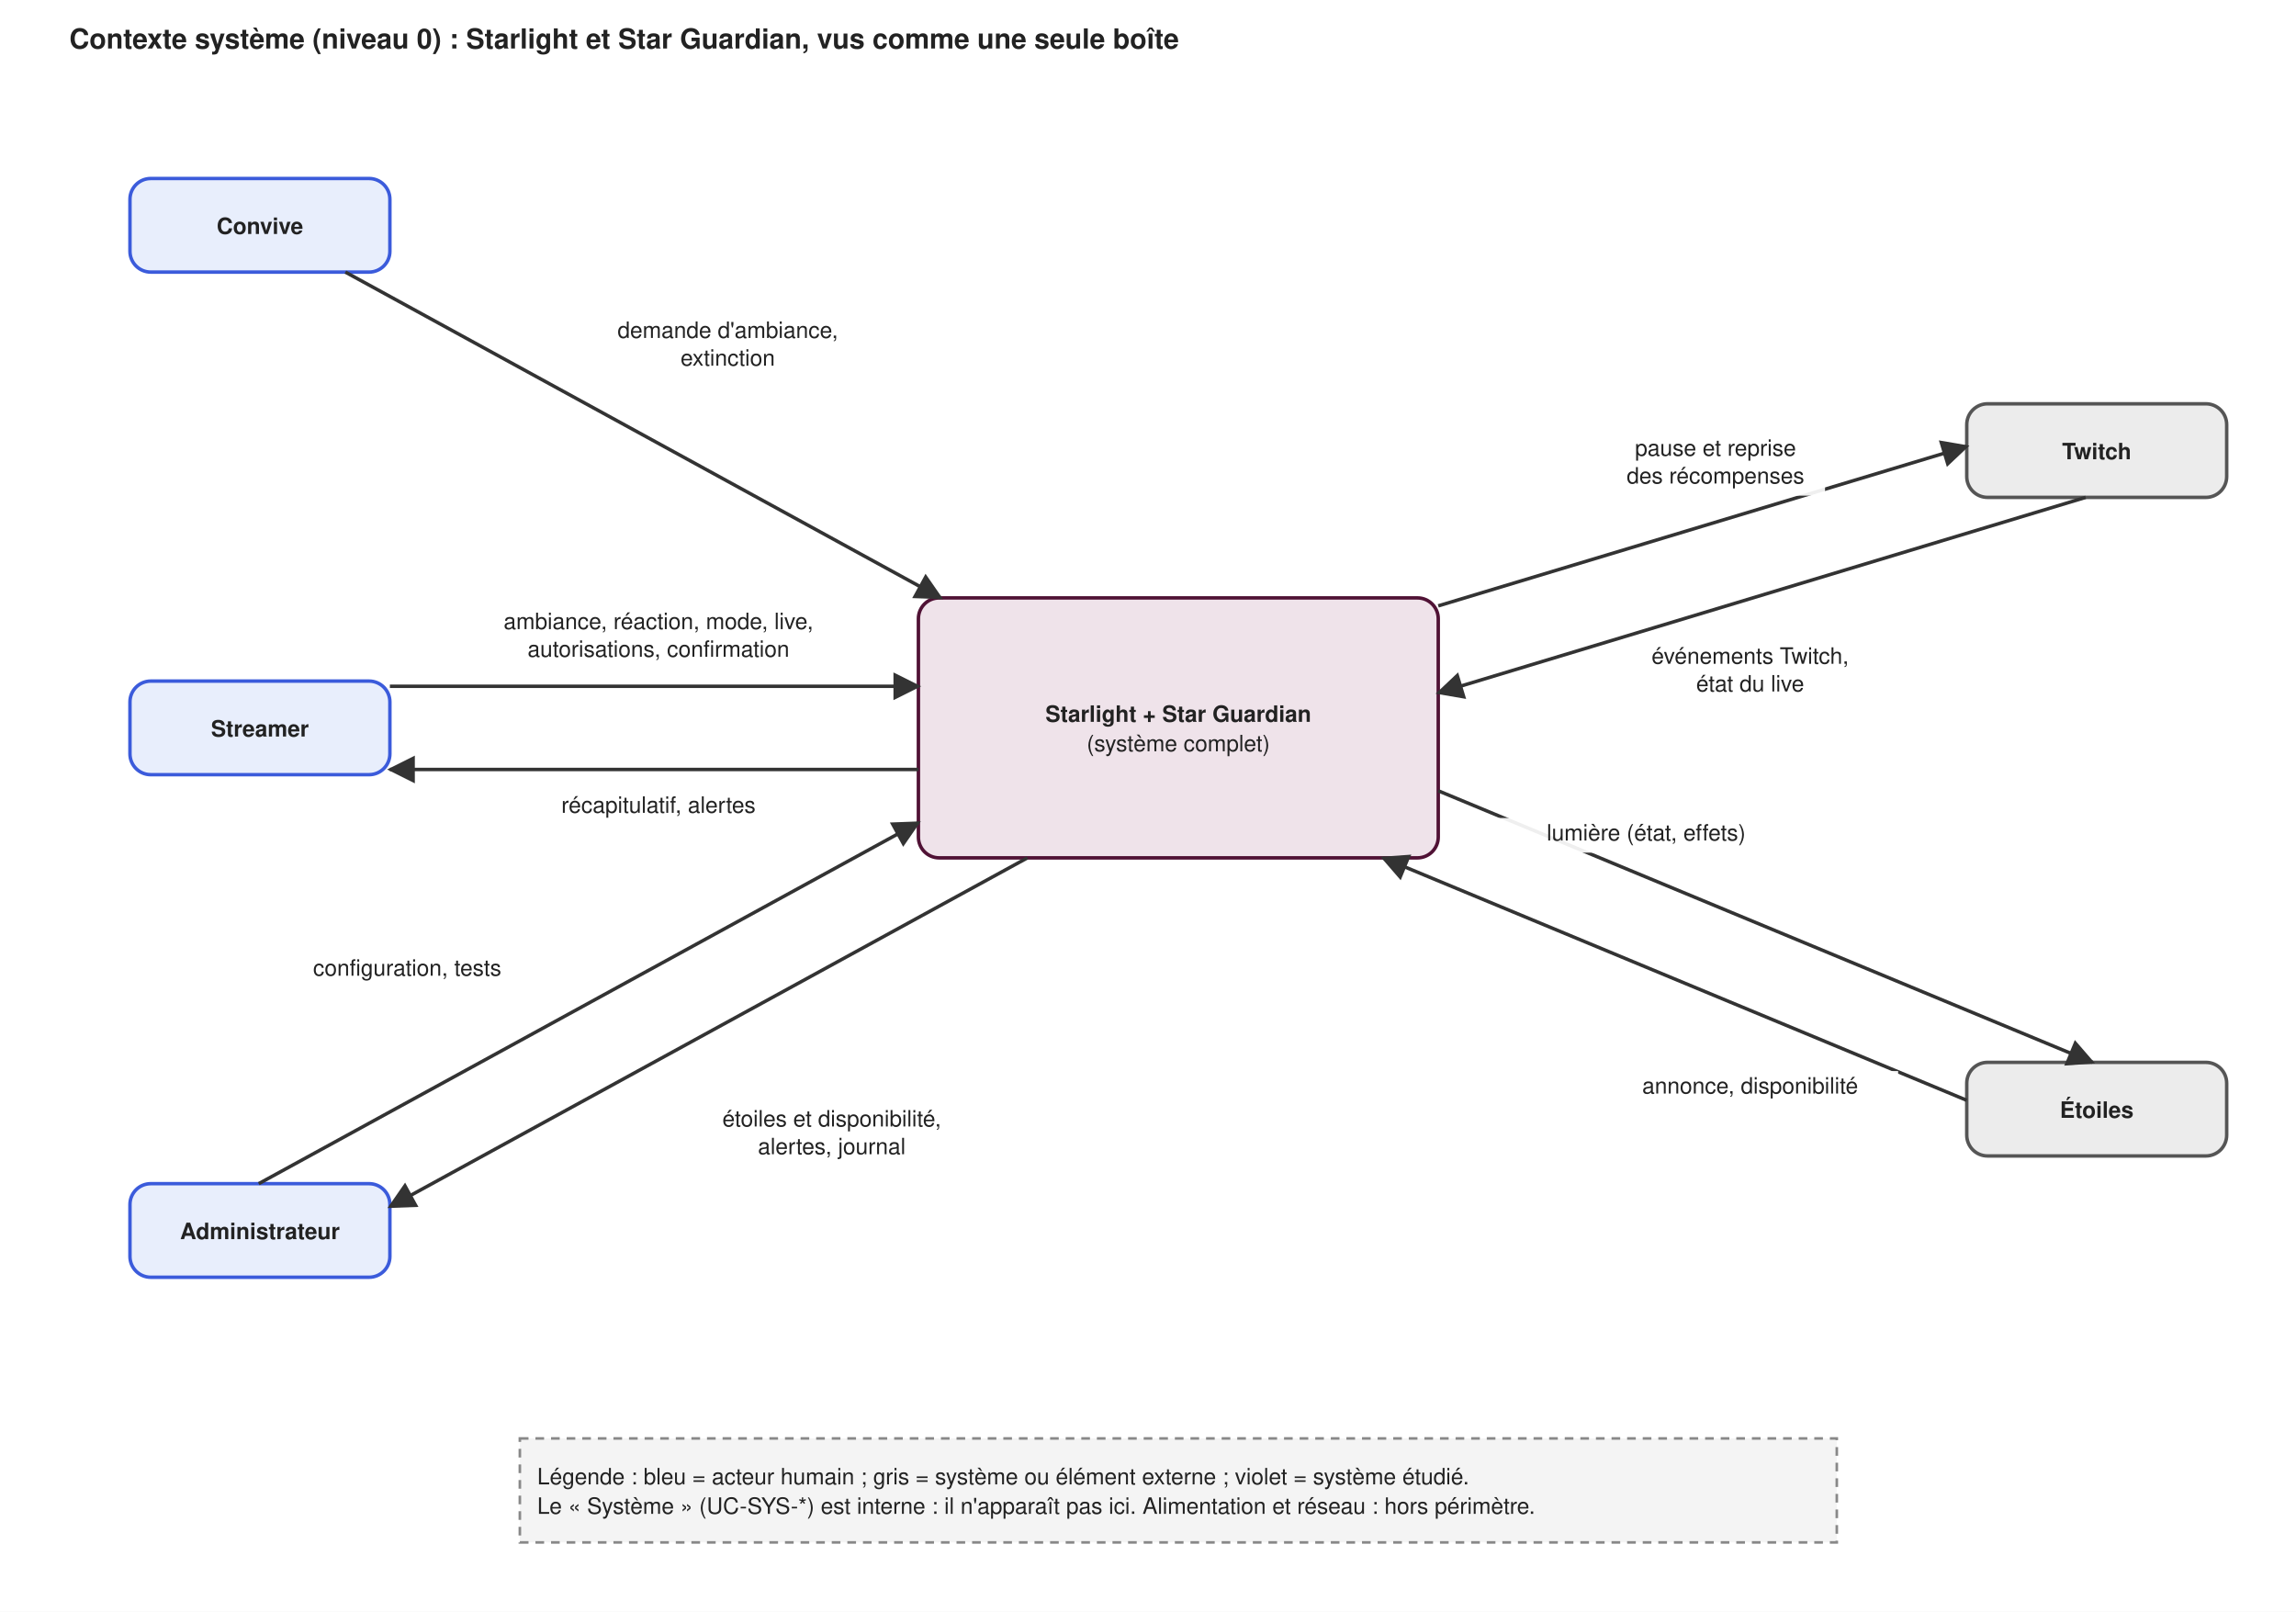
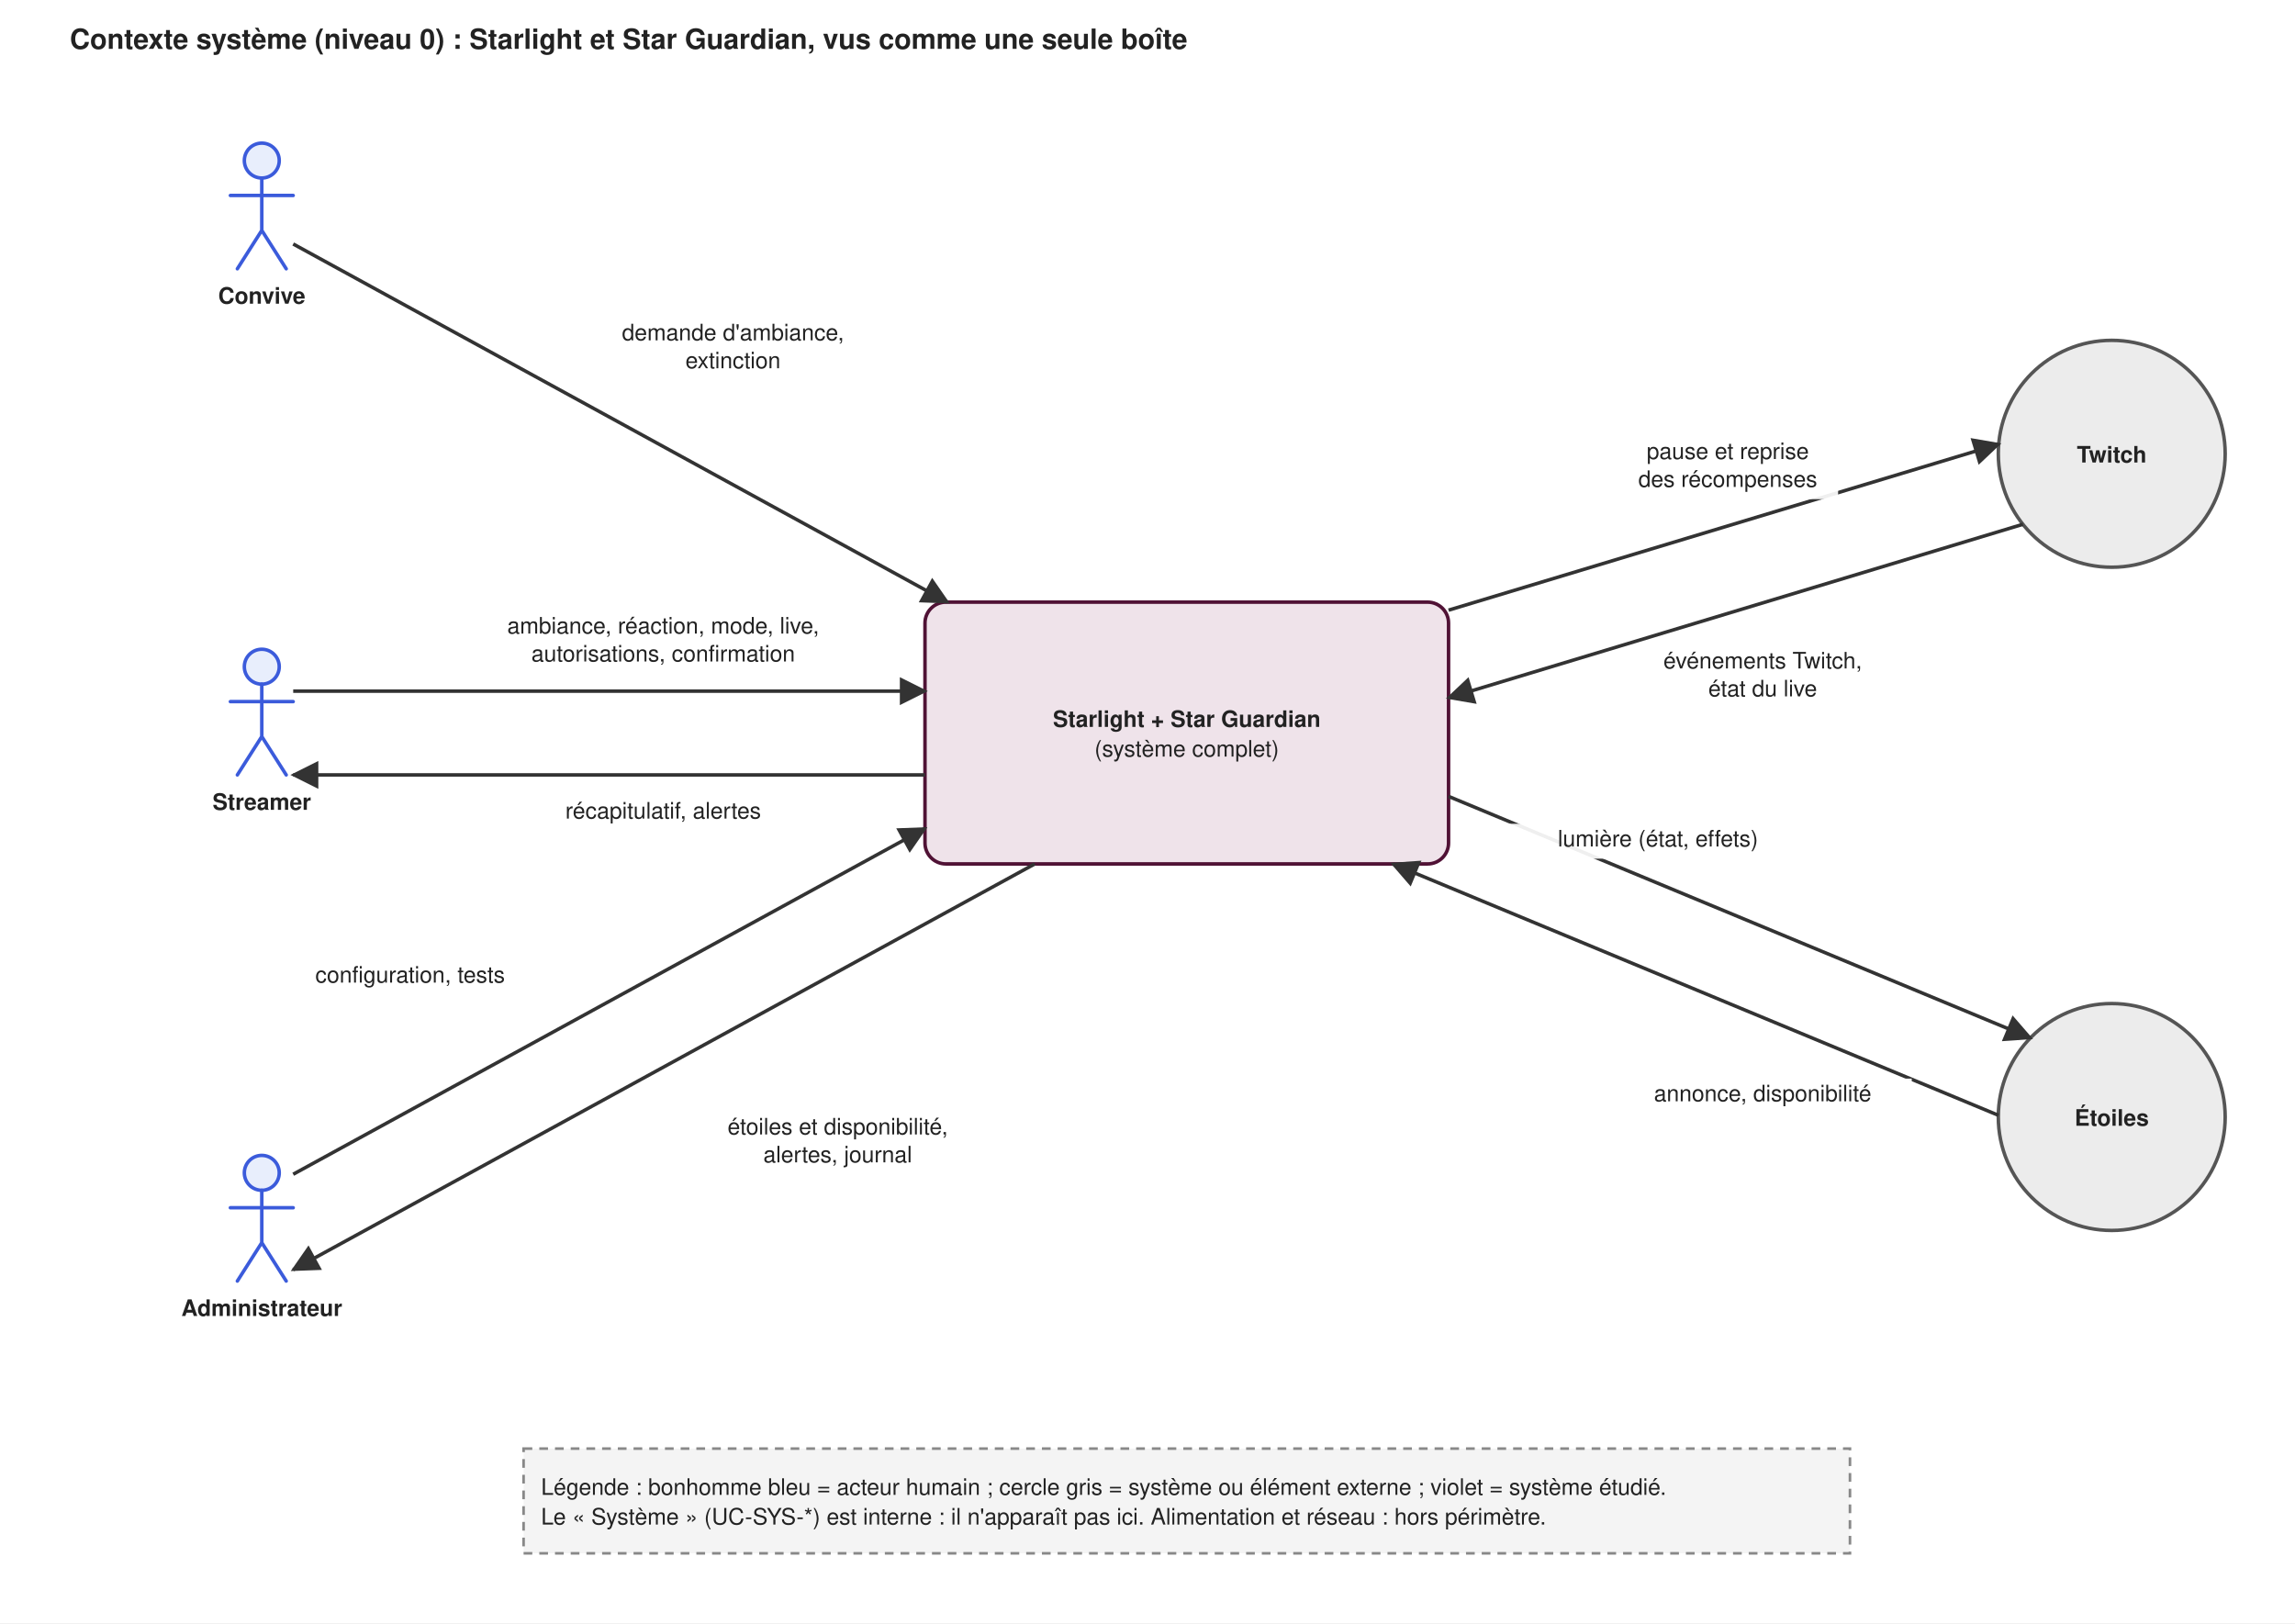
- <svg xmlns="http://www.w3.org/2000/svg" version="1.1" width="1325" height="930" viewBox="0 0 1325 930" content="&lt;mxfile host=&quot;app.diagrams.net&quot;&gt;&lt;diagram name=&quot;Contexte système (niveau 0)&quot; id=&quot;d1&quot;&gt;&lt;mxGraphModel dx=&quot;1325&quot; dy=&quot;930&quot; grid=&quot;1&quot; gridSize=&quot;10&quot; guides=&quot;1&quot; tooltips=&quot;1&quot; connect=&quot;1&quot; arrows=&quot;1&quot; fold=&quot;1&quot; page=&quot;1&quot; pageScale=&quot;1&quot; pageWidth=&quot;1325&quot; pageHeight=&quot;930&quot;&gt;&lt;root&gt;&lt;mxCell id=&quot;0&quot;/&gt;&lt;mxCell id=&quot;1&quot; parent=&quot;0&quot;/&gt;&lt;mxCell id=&quot;n2&quot; value=&quot;Convive&quot; style=&quot;rounded=1;whiteSpace=wrap;html=1;fillColor=#e8eefc;strokeColor=#3b5bdb;strokeWidth=2;fontSize=13;&quot; vertex=&quot;1&quot; parent=&quot;1&quot;&gt;&lt;mxGeometry x=&quot;75.0&quot; y=&quot;103.0&quot; width=&quot;150&quot; height=&quot;54&quot; as=&quot;geometry&quot;/&gt;&lt;/mxCell&gt;&lt;mxCell id=&quot;n3&quot; value=&quot;Streamer&quot; style=&quot;rounded=1;whiteSpace=wrap;html=1;fillColor=#e8eefc;strokeColor=#3b5bdb;strokeWidth=2;fontSize=13;&quot; vertex=&quot;1&quot; parent=&quot;1&quot;&gt;&lt;mxGeometry x=&quot;75.0&quot; y=&quot;393.0&quot; width=&quot;150&quot; height=&quot;54&quot; as=&quot;geometry&quot;/&gt;&lt;/mxCell&gt;&lt;mxCell id=&quot;n4&quot; value=&quot;Administrateur&quot; style=&quot;rounded=1;whiteSpace=wrap;html=1;fillColor=#e8eefc;strokeColor=#3b5bdb;strokeWidth=2;fontSize=13;&quot; vertex=&quot;1&quot; parent=&quot;1&quot;&gt;&lt;mxGeometry x=&quot;75.0&quot; y=&quot;683.0&quot; width=&quot;150&quot; height=&quot;54&quot; as=&quot;geometry&quot;/&gt;&lt;/mxCell&gt;&lt;mxCell id=&quot;n5&quot; value=&quot;Twitch&quot; style=&quot;rounded=1;whiteSpace=wrap;html=1;fillColor=#ececec;strokeColor=#555555;strokeWidth=2;fontSize=13;&quot; vertex=&quot;1&quot; parent=&quot;1&quot;&gt;&lt;mxGeometry x=&quot;1135.0&quot; y=&quot;233.0&quot; width=&quot;150&quot; height=&quot;54&quot; as=&quot;geometry&quot;/&gt;&lt;/mxCell&gt;&lt;mxCell id=&quot;n6&quot; value=&quot;Étoiles&quot; style=&quot;rounded=1;whiteSpace=wrap;html=1;fillColor=#ececec;strokeColor=#555555;strokeWidth=2;fontSize=13;&quot; vertex=&quot;1&quot; parent=&quot;1&quot;&gt;&lt;mxGeometry x=&quot;1135.0&quot; y=&quot;613.0&quot; width=&quot;150&quot; height=&quot;54&quot; as=&quot;geometry&quot;/&gt;&lt;/mxCell&gt;&lt;mxCell id=&quot;n7&quot; value=&quot;Starlight + Star Guardian&amp;lt;br&amp;gt;(système complet)&quot; style=&quot;rounded=1;whiteSpace=wrap;html=1;fillColor=#efe3ea;strokeColor=#501235;strokeWidth=2;fontSize=13;&quot; vertex=&quot;1&quot; parent=&quot;1&quot;&gt;&lt;mxGeometry x=&quot;530.0&quot; y=&quot;345.0&quot; width=&quot;300&quot; height=&quot;150&quot; as=&quot;geometry&quot;/&gt;&lt;/mxCell&gt;&lt;mxCell id=&quot;n8&quot; value=&quot;Légende : bleu = acteur humain ; gris = système ou élément externe ; violet = système étudié.&amp;lt;br&amp;gt;Le « Système » (UC-SYS-*) est interne : il n'apparaît pas ici. Alimentation et réseau : hors périmètre.&quot; style=&quot;rounded=0;dashed=1;align=left;spacingLeft=8;whiteSpace=wrap;html=1;fillColor=#f4f4f4;strokeColor=#888888;strokeWidth=2;fontSize=13;&quot; vertex=&quot;1&quot; parent=&quot;1&quot;&gt;&lt;mxGeometry x=&quot;300.0&quot; y=&quot;830.0&quot; width=&quot;760&quot; height=&quot;60&quot; as=&quot;geometry&quot;/&gt;&lt;/mxCell&gt;&lt;mxCell id=&quot;e9&quot; value=&quot;demande d'ambiance,&amp;lt;br&amp;gt;extinction&quot; style=&quot;edgeStyle=none;html=1;endArrow=block;strokeWidth=2;fontSize=13;labelBackgroundColor=#ffffff;&quot; edge=&quot;1&quot; parent=&quot;1&quot; source=&quot;n2&quot; target=&quot;n7&quot;&gt;&lt;mxGeometry relative=&quot;1&quot; as=&quot;geometry&quot;&gt;&lt;/mxGeometry&gt;&lt;/mxCell&gt;&lt;mxCell id=&quot;e10&quot; value=&quot;ambiance, réaction, mode, live,&amp;lt;br&amp;gt;autorisations, confirmation&quot; style=&quot;edgeStyle=none;html=1;endArrow=block;strokeWidth=2;fontSize=13;labelBackgroundColor=#ffffff;&quot; edge=&quot;1&quot; parent=&quot;1&quot; source=&quot;n3&quot; target=&quot;n7&quot;&gt;&lt;mxGeometry relative=&quot;1&quot; as=&quot;geometry&quot;&gt;&lt;Array as=&quot;points&quot;&gt;&lt;mxPoint x=&quot;150.0&quot; y=&quot;396.0&quot;/&gt;&lt;mxPoint x=&quot;680.0&quot; y=&quot;396.0&quot;/&gt;&lt;/Array&gt;&lt;/mxGeometry&gt;&lt;/mxCell&gt;&lt;mxCell id=&quot;e11&quot; value=&quot;récapitulatif, alertes&quot; style=&quot;edgeStyle=none;html=1;endArrow=block;strokeWidth=2;fontSize=13;labelBackgroundColor=#ffffff;&quot; edge=&quot;1&quot; parent=&quot;1&quot; source=&quot;n7&quot; target=&quot;n3&quot;&gt;&lt;mxGeometry relative=&quot;1&quot; as=&quot;geometry&quot;&gt;&lt;Array as=&quot;points&quot;&gt;&lt;mxPoint x=&quot;680.0&quot; y=&quot;444.0&quot;/&gt;&lt;mxPoint x=&quot;150.0&quot; y=&quot;444.0&quot;/&gt;&lt;/Array&gt;&lt;/mxGeometry&gt;&lt;/mxCell&gt;&lt;mxCell id=&quot;e12&quot; value=&quot;configuration, tests&quot; style=&quot;edgeStyle=none;html=1;endArrow=block;strokeWidth=2;fontSize=13;labelBackgroundColor=#ffffff;&quot; edge=&quot;1&quot; parent=&quot;1&quot; source=&quot;n4&quot; target=&quot;n7&quot;&gt;&lt;mxGeometry relative=&quot;1&quot; as=&quot;geometry&quot;&gt;&lt;Array as=&quot;points&quot;&gt;&lt;mxPoint x=&quot;138.5&quot; y=&quot;688.9&quot;/&gt;&lt;mxPoint x=&quot;668.5&quot; y=&quot;398.9&quot;/&gt;&lt;/Array&gt;&lt;/mxGeometry&gt;&lt;/mxCell&gt;&lt;mxCell id=&quot;e13&quot; value=&quot;étoiles et disponibilité,&amp;lt;br&amp;gt;alertes, journal&quot; style=&quot;edgeStyle=none;html=1;endArrow=block;strokeWidth=2;fontSize=13;labelBackgroundColor=#ffffff;&quot; edge=&quot;1&quot; parent=&quot;1&quot; source=&quot;n7&quot; target=&quot;n4&quot;&gt;&lt;mxGeometry relative=&quot;1&quot; as=&quot;geometry&quot;&gt;&lt;Array as=&quot;points&quot;&gt;&lt;mxPoint x=&quot;691.5&quot; y=&quot;441.1&quot;/&gt;&lt;mxPoint x=&quot;161.5&quot; y=&quot;731.1&quot;/&gt;&lt;/Array&gt;&lt;/mxGeometry&gt;&lt;/mxCell&gt;&lt;mxCell id=&quot;e14&quot; value=&quot;événements Twitch,&amp;lt;br&amp;gt;état du live&quot; style=&quot;edgeStyle=none;html=1;endArrow=block;strokeWidth=2;fontSize=13;labelBackgroundColor=#ffffff;&quot; edge=&quot;1&quot; parent=&quot;1&quot; source=&quot;n5&quot; target=&quot;n7&quot;&gt;&lt;mxGeometry relative=&quot;1&quot; as=&quot;geometry&quot;&gt;&lt;Array as=&quot;points&quot;&gt;&lt;mxPoint x=&quot;1216.9&quot; y=&quot;283.0&quot;/&gt;&lt;mxPoint x=&quot;686.9&quot; y=&quot;443.0&quot;/&gt;&lt;/Array&gt;&lt;/mxGeometry&gt;&lt;/mxCell&gt;&lt;mxCell id=&quot;e15&quot; value=&quot;pause et reprise&amp;lt;br&amp;gt;des récompenses&quot; style=&quot;edgeStyle=none;html=1;endArrow=block;strokeWidth=2;fontSize=13;labelBackgroundColor=#ffffff;&quot; edge=&quot;1&quot; parent=&quot;1&quot; source=&quot;n7&quot; target=&quot;n5&quot;&gt;&lt;mxGeometry relative=&quot;1&quot; as=&quot;geometry&quot;&gt;&lt;Array as=&quot;points&quot;&gt;&lt;mxPoint x=&quot;673.1&quot; y=&quot;397.0&quot;/&gt;&lt;mxPoint x=&quot;1203.1&quot; y=&quot;237.0&quot;/&gt;&lt;/Array&gt;&lt;/mxGeometry&gt;&lt;/mxCell&gt;&lt;mxCell id=&quot;e16&quot; value=&quot;lumière (état, effets)&quot; style=&quot;edgeStyle=none;html=1;endArrow=block;strokeWidth=2;fontSize=13;labelBackgroundColor=#ffffff;&quot; edge=&quot;1&quot; parent=&quot;1&quot; source=&quot;n7&quot; target=&quot;n6&quot;&gt;&lt;mxGeometry relative=&quot;1&quot; as=&quot;geometry&quot;&gt;&lt;Array as=&quot;points&quot;&gt;&lt;mxPoint x=&quot;689.2&quot; y=&quot;397.8&quot;/&gt;&lt;mxPoint x=&quot;1219.2&quot; y=&quot;617.8&quot;/&gt;&lt;/Array&gt;&lt;/mxGeometry&gt;&lt;/mxCell&gt;&lt;mxCell id=&quot;e17&quot; value=&quot;annonce, disponibilité&quot; style=&quot;edgeStyle=none;html=1;endArrow=block;strokeWidth=2;fontSize=13;labelBackgroundColor=#ffffff;&quot; edge=&quot;1&quot; parent=&quot;1&quot; source=&quot;n6&quot; target=&quot;n7&quot;&gt;&lt;mxGeometry relative=&quot;1&quot; as=&quot;geometry&quot;&gt;&lt;Array as=&quot;points&quot;&gt;&lt;mxPoint x=&quot;1200.8&quot; y=&quot;662.2&quot;/&gt;&lt;mxPoint x=&quot;670.8&quot; y=&quot;442.2&quot;/&gt;&lt;/Array&gt;&lt;/mxGeometry&gt;&lt;/mxCell&gt;&lt;/root&gt;&lt;/mxGraphModel&gt;&lt;/diagram&gt;&lt;/mxfile&gt;">
-   <rect width="1325" height="930" fill="#ffffff" />
+ <svg xmlns="http://www.w3.org/2000/svg" version="1.1" width="1315" height="930" viewBox="0 0 1315 930" content="&lt;mxfile host=&quot;app.diagrams.net&quot;&gt;&lt;diagram name=&quot;Contexte système (niveau 0)&quot; id=&quot;d1&quot;&gt;&lt;mxGraphModel dx=&quot;1315&quot; dy=&quot;930&quot; grid=&quot;1&quot; gridSize=&quot;10&quot; guides=&quot;1&quot; tooltips=&quot;1&quot; connect=&quot;1&quot; arrows=&quot;1&quot; fold=&quot;1&quot; page=&quot;1&quot; pageScale=&quot;1&quot; pageWidth=&quot;1315&quot; pageHeight=&quot;930&quot;&gt;&lt;root&gt;&lt;mxCell id=&quot;0&quot;/&gt;&lt;mxCell id=&quot;1&quot; parent=&quot;0&quot;/&gt;&lt;mxCell id=&quot;n2&quot; value=&quot;Convive&quot; style=&quot;shape=umlActor;verticalLabelPosition=bottom;verticalAlign=top;html=1;outlineConnect=0;fillColor=#e8eefc;strokeColor=#3b5bdb;strokeWidth=2;fontSize=13;fontStyle=1;&quot; vertex=&quot;1&quot; parent=&quot;1&quot;&gt;&lt;mxGeometry x=&quot;132&quot; y=&quot;82&quot; width=&quot;36&quot; height=&quot;72&quot; as=&quot;geometry&quot;/&gt;&lt;/mxCell&gt;&lt;mxCell id=&quot;n3&quot; value=&quot;Streamer&quot; style=&quot;shape=umlActor;verticalLabelPosition=bottom;verticalAlign=top;html=1;outlineConnect=0;fillColor=#e8eefc;strokeColor=#3b5bdb;strokeWidth=2;fontSize=13;fontStyle=1;&quot; vertex=&quot;1&quot; parent=&quot;1&quot;&gt;&lt;mxGeometry x=&quot;132&quot; y=&quot;372&quot; width=&quot;36&quot; height=&quot;72&quot; as=&quot;geometry&quot;/&gt;&lt;/mxCell&gt;&lt;mxCell id=&quot;n4&quot; value=&quot;Administrateur&quot; style=&quot;shape=umlActor;verticalLabelPosition=bottom;verticalAlign=top;html=1;outlineConnect=0;fillColor=#e8eefc;strokeColor=#3b5bdb;strokeWidth=2;fontSize=13;fontStyle=1;&quot; vertex=&quot;1&quot; parent=&quot;1&quot;&gt;&lt;mxGeometry x=&quot;132&quot; y=&quot;662&quot; width=&quot;36&quot; height=&quot;72&quot; as=&quot;geometry&quot;/&gt;&lt;/mxCell&gt;&lt;mxCell id=&quot;n5&quot; value=&quot;Twitch&quot; style=&quot;ellipse;whiteSpace=wrap;html=1;fillColor=#ececec;strokeColor=#555555;strokeWidth=2;fontSize=13;fontStyle=1;&quot; vertex=&quot;1&quot; parent=&quot;1&quot;&gt;&lt;mxGeometry x=&quot;1145.0&quot; y=&quot;195.0&quot; width=&quot;130&quot; height=&quot;130&quot; as=&quot;geometry&quot;/&gt;&lt;/mxCell&gt;&lt;mxCell id=&quot;n6&quot; value=&quot;Étoiles&quot; style=&quot;ellipse;whiteSpace=wrap;html=1;fillColor=#ececec;strokeColor=#555555;strokeWidth=2;fontSize=13;fontStyle=1;&quot; vertex=&quot;1&quot; parent=&quot;1&quot;&gt;&lt;mxGeometry x=&quot;1145.0&quot; y=&quot;575.0&quot; width=&quot;130&quot; height=&quot;130&quot; as=&quot;geometry&quot;/&gt;&lt;/mxCell&gt;&lt;mxCell id=&quot;n7&quot; value=&quot;Starlight + Star Guardian&amp;lt;br&amp;gt;(système complet)&quot; style=&quot;rounded=1;whiteSpace=wrap;html=1;fillColor=#efe3ea;strokeColor=#501235;strokeWidth=2;fontSize=13;&quot; vertex=&quot;1&quot; parent=&quot;1&quot;&gt;&lt;mxGeometry x=&quot;530.0&quot; y=&quot;345.0&quot; width=&quot;300&quot; height=&quot;150&quot; as=&quot;geometry&quot;/&gt;&lt;/mxCell&gt;&lt;mxCell id=&quot;n8&quot; value=&quot;Légende : bonhomme bleu = acteur humain ; cercle gris = système ou élément externe ; violet = système étudié.&amp;lt;br&amp;gt;Le « Système » (UC-SYS-*) est interne : il n'apparaît pas ici. Alimentation et réseau : hors périmètre.&quot; style=&quot;rounded=0;dashed=1;align=left;spacingLeft=8;whiteSpace=wrap;html=1;fillColor=#f4f4f4;strokeColor=#888888;strokeWidth=2;fontSize=13;&quot; vertex=&quot;1&quot; parent=&quot;1&quot;&gt;&lt;mxGeometry x=&quot;300.0&quot; y=&quot;830.0&quot; width=&quot;760&quot; height=&quot;60&quot; as=&quot;geometry&quot;/&gt;&lt;/mxCell&gt;&lt;mxCell id=&quot;e9&quot; value=&quot;demande d'ambiance,&amp;lt;br&amp;gt;extinction&quot; style=&quot;edgeStyle=none;html=1;endArrow=block;strokeWidth=2;fontSize=13;labelBackgroundColor=#ffffff;&quot; edge=&quot;1&quot; parent=&quot;1&quot; source=&quot;n2&quot; target=&quot;n7&quot;&gt;&lt;mxGeometry relative=&quot;1&quot; as=&quot;geometry&quot;&gt;&lt;/mxGeometry&gt;&lt;/mxCell&gt;&lt;mxCell id=&quot;e10&quot; value=&quot;ambiance, réaction, mode, live,&amp;lt;br&amp;gt;autorisations, confirmation&quot; style=&quot;edgeStyle=none;html=1;endArrow=block;strokeWidth=2;fontSize=13;labelBackgroundColor=#ffffff;&quot; edge=&quot;1&quot; parent=&quot;1&quot; source=&quot;n3&quot; target=&quot;n7&quot;&gt;&lt;mxGeometry relative=&quot;1&quot; as=&quot;geometry&quot;&gt;&lt;Array as=&quot;points&quot;&gt;&lt;mxPoint x=&quot;150.0&quot; y=&quot;396.0&quot;/&gt;&lt;mxPoint x=&quot;680.0&quot; y=&quot;396.0&quot;/&gt;&lt;/Array&gt;&lt;/mxGeometry&gt;&lt;/mxCell&gt;&lt;mxCell id=&quot;e11&quot; value=&quot;récapitulatif, alertes&quot; style=&quot;edgeStyle=none;html=1;endArrow=block;strokeWidth=2;fontSize=13;labelBackgroundColor=#ffffff;&quot; edge=&quot;1&quot; parent=&quot;1&quot; source=&quot;n7&quot; target=&quot;n3&quot;&gt;&lt;mxGeometry relative=&quot;1&quot; as=&quot;geometry&quot;&gt;&lt;Array as=&quot;points&quot;&gt;&lt;mxPoint x=&quot;680.0&quot; y=&quot;444.0&quot;/&gt;&lt;mxPoint x=&quot;150.0&quot; y=&quot;444.0&quot;/&gt;&lt;/Array&gt;&lt;/mxGeometry&gt;&lt;/mxCell&gt;&lt;mxCell id=&quot;e12&quot; value=&quot;configuration, tests&quot; style=&quot;edgeStyle=none;html=1;endArrow=block;strokeWidth=2;fontSize=13;labelBackgroundColor=#ffffff;&quot; edge=&quot;1&quot; parent=&quot;1&quot; source=&quot;n4&quot; target=&quot;n7&quot;&gt;&lt;mxGeometry relative=&quot;1&quot; as=&quot;geometry&quot;&gt;&lt;Array as=&quot;points&quot;&gt;&lt;mxPoint x=&quot;138.5&quot; y=&quot;688.9&quot;/&gt;&lt;mxPoint x=&quot;668.5&quot; y=&quot;398.9&quot;/&gt;&lt;/Array&gt;&lt;/mxGeometry&gt;&lt;/mxCell&gt;&lt;mxCell id=&quot;e13&quot; value=&quot;étoiles et disponibilité,&amp;lt;br&amp;gt;alertes, journal&quot; style=&quot;edgeStyle=none;html=1;endArrow=block;strokeWidth=2;fontSize=13;labelBackgroundColor=#ffffff;&quot; edge=&quot;1&quot; parent=&quot;1&quot; source=&quot;n7&quot; target=&quot;n4&quot;&gt;&lt;mxGeometry relative=&quot;1&quot; as=&quot;geometry&quot;&gt;&lt;Array as=&quot;points&quot;&gt;&lt;mxPoint x=&quot;691.5&quot; y=&quot;441.1&quot;/&gt;&lt;mxPoint x=&quot;161.5&quot; y=&quot;731.1&quot;/&gt;&lt;/Array&gt;&lt;/mxGeometry&gt;&lt;/mxCell&gt;&lt;mxCell id=&quot;e14&quot; value=&quot;événements Twitch,&amp;lt;br&amp;gt;état du live&quot; style=&quot;edgeStyle=none;html=1;endArrow=block;strokeWidth=2;fontSize=13;labelBackgroundColor=#ffffff;&quot; edge=&quot;1&quot; parent=&quot;1&quot; source=&quot;n5&quot; target=&quot;n7&quot;&gt;&lt;mxGeometry relative=&quot;1&quot; as=&quot;geometry&quot;&gt;&lt;Array as=&quot;points&quot;&gt;&lt;mxPoint x=&quot;1216.9&quot; y=&quot;283.0&quot;/&gt;&lt;mxPoint x=&quot;686.9&quot; y=&quot;443.0&quot;/&gt;&lt;/Array&gt;&lt;/mxGeometry&gt;&lt;/mxCell&gt;&lt;mxCell id=&quot;e15&quot; value=&quot;pause et reprise&amp;lt;br&amp;gt;des récompenses&quot; style=&quot;edgeStyle=none;html=1;endArrow=block;strokeWidth=2;fontSize=13;labelBackgroundColor=#ffffff;&quot; edge=&quot;1&quot; parent=&quot;1&quot; source=&quot;n7&quot; target=&quot;n5&quot;&gt;&lt;mxGeometry relative=&quot;1&quot; as=&quot;geometry&quot;&gt;&lt;Array as=&quot;points&quot;&gt;&lt;mxPoint x=&quot;673.1&quot; y=&quot;397.0&quot;/&gt;&lt;mxPoint x=&quot;1203.1&quot; y=&quot;237.0&quot;/&gt;&lt;/Array&gt;&lt;/mxGeometry&gt;&lt;/mxCell&gt;&lt;mxCell id=&quot;e16&quot; value=&quot;lumière (état, effets)&quot; style=&quot;edgeStyle=none;html=1;endArrow=block;strokeWidth=2;fontSize=13;labelBackgroundColor=#ffffff;&quot; edge=&quot;1&quot; parent=&quot;1&quot; source=&quot;n7&quot; target=&quot;n6&quot;&gt;&lt;mxGeometry relative=&quot;1&quot; as=&quot;geometry&quot;&gt;&lt;Array as=&quot;points&quot;&gt;&lt;mxPoint x=&quot;689.2&quot; y=&quot;397.8&quot;/&gt;&lt;mxPoint x=&quot;1219.2&quot; y=&quot;617.8&quot;/&gt;&lt;/Array&gt;&lt;/mxGeometry&gt;&lt;/mxCell&gt;&lt;mxCell id=&quot;e17&quot; value=&quot;annonce, disponibilité&quot; style=&quot;edgeStyle=none;html=1;endArrow=block;strokeWidth=2;fontSize=13;labelBackgroundColor=#ffffff;&quot; edge=&quot;1&quot; parent=&quot;1&quot; source=&quot;n6&quot; target=&quot;n7&quot;&gt;&lt;mxGeometry relative=&quot;1&quot; as=&quot;geometry&quot;&gt;&lt;Array as=&quot;points&quot;&gt;&lt;mxPoint x=&quot;1200.8&quot; y=&quot;662.2&quot;/&gt;&lt;mxPoint x=&quot;670.8&quot; y=&quot;442.2&quot;/&gt;&lt;/Array&gt;&lt;/mxGeometry&gt;&lt;/mxCell&gt;&lt;/root&gt;&lt;/mxGraphModel&gt;&lt;/diagram&gt;&lt;/mxfile&gt;">
+   <rect width="1315" height="930" fill="#ffffff" />
  <defs>
    <marker id="ar" viewBox="0 0 10 10" refX="9" refY="5" markerWidth="8" markerHeight="8" orient="auto-start-reverse">
      <path d="M0,0 L10,5 L0,10 z" fill="#333" />
    </marker>
  </defs>
  <g font-family="Helvetica, Arial, sans-serif" font-size="13" fill="#222">
    <text x="40" y="28" font-size="16" font-weight="bold">Contexte système (niveau 0) : Starlight et Star Guardian, vus comme une seule boîte</text>
-     <rect x="75.0" y="103.0" width="150" height="54" rx="12" fill="#e8eefc" stroke="#3b5bdb" stroke-width="2" />
-     <text x="150" y="135.0" text-anchor="middle" font-weight="bold">Convive</text>
-     <rect x="75.0" y="393.0" width="150" height="54" rx="12" fill="#e8eefc" stroke="#3b5bdb" stroke-width="2" />
-     <text x="150" y="425.0" text-anchor="middle" font-weight="bold">Streamer</text>
-     <rect x="75.0" y="683.0" width="150" height="54" rx="12" fill="#e8eefc" stroke="#3b5bdb" stroke-width="2" />
-     <text x="150" y="715.0" text-anchor="middle" font-weight="bold">Administrateur</text>
-     <rect x="1135.0" y="233.0" width="150" height="54" rx="12" fill="#ececec" stroke="#555555" stroke-width="2" />
+     <g fill="#e8eefc" stroke="#3b5bdb" stroke-width="2" stroke-linecap="round">
+       <circle cx="150" cy="92" r="10" />
+       <path d="M150,102 L150,132 M132,112 L168,112 M150,132 L136,154 M150,132 L164,154" fill="none" />
+     </g>
+     <text x="150" y="174" text-anchor="middle" font-weight="bold">Convive</text>
+     <g fill="#e8eefc" stroke="#3b5bdb" stroke-width="2" stroke-linecap="round">
+       <circle cx="150" cy="382" r="10" />
+       <path d="M150,392 L150,422 M132,402 L168,402 M150,422 L136,444 M150,422 L164,444" fill="none" />
+     </g>
+     <text x="150" y="464" text-anchor="middle" font-weight="bold">Streamer</text>
+     <g fill="#e8eefc" stroke="#3b5bdb" stroke-width="2" stroke-linecap="round">
+       <circle cx="150" cy="672" r="10" />
+       <path d="M150,682 L150,712 M132,692 L168,692 M150,712 L136,734 M150,712 L164,734" fill="none" />
+     </g>
+     <text x="150" y="754" text-anchor="middle" font-weight="bold">Administrateur</text>
+     <ellipse cx="1210" cy="260" rx="65.0" ry="65.0" fill="#ececec" stroke="#555555" stroke-width="2" />
    <text x="1210" y="265.0" text-anchor="middle" font-weight="bold">Twitch</text>
-     <rect x="1135.0" y="613.0" width="150" height="54" rx="12" fill="#ececec" stroke="#555555" stroke-width="2" />
+     <ellipse cx="1210" cy="640" rx="65.0" ry="65.0" fill="#ececec" stroke="#555555" stroke-width="2" />
    <text x="1210" y="645.0" text-anchor="middle" font-weight="bold">Étoiles</text>
    <rect x="530.0" y="345.0" width="300" height="150" rx="12" fill="#efe3ea" stroke="#501235" stroke-width="2" />
    <text x="680" y="416.5" text-anchor="middle" font-weight="bold">Starlight + Star Guardian</text>
    <text x="680" y="433.5" text-anchor="middle">(système complet)</text>
    <rect x="300.0" y="830.0" width="760" height="60" fill="#f4f4f4" stroke="#888888" stroke-width="1.5" stroke-dasharray="5,4" />
-     <text x="310.0" y="856.5">Légende : bleu = acteur humain ; gris = système ou élément externe ; violet = système étudié.</text>
+     <text x="310.0" y="856.5">Légende : bonhomme bleu = acteur humain ; cercle gris = système ou élément externe ; violet = système étudié.</text>
    <text x="310.0" y="873.5">Le « Système » (UC-SYS-*) est interne : il n'apparaît pas ici. Alimentation et réseau : hors périmètre.</text>
-     <polyline points="199.3,157.0 542.9,345.0" fill="none" stroke="#333" stroke-width="2" marker-end="url(#ar)" />
+     <polyline points="168.0,139.8 542.9,345.0" fill="none" stroke="#333" stroke-width="2" marker-end="url(#ar)" />
    <rect x="345.7" y="182.0" width="148.6" height="36" fill="#ffffff" opacity="0.92" />
    <text x="420.0" y="195.0" text-anchor="middle">demande d'ambiance,</text>
    <text x="420.0" y="211.0" text-anchor="middle">extinction</text>
-     <polyline points="225.0,396.0 530.0,396.0" fill="none" stroke="#333" stroke-width="2" marker-end="url(#ar)" />
+     <polyline points="168.0,396.0 530.0,396.0" fill="none" stroke="#333" stroke-width="2" marker-end="url(#ar)" />
    <rect x="261.3" y="350.0" width="237.4" height="36" fill="#ffffff" opacity="0.92" />
    <text x="380.0" y="363.0" text-anchor="middle">ambiance, réaction, mode, live,</text>
    <text x="380.0" y="379.0" text-anchor="middle">autorisations, confirmation</text>
-     <polyline points="530.0,444.0 225.0,444.0" fill="none" stroke="#333" stroke-width="2" marker-end="url(#ar)" />
+     <polyline points="530.0,444.0 168.0,444.0" fill="none" stroke="#333" stroke-width="2" marker-end="url(#ar)" />
    <rect x="294.6" y="456.0" width="170.8" height="20" fill="#ffffff" opacity="0.92" />
    <text x="380.0" y="469.0" text-anchor="middle">récapitulatif, alertes</text>
-     <polyline points="149.3,683.0 530.0,474.7" fill="none" stroke="#333" stroke-width="2" marker-end="url(#ar)" />
+     <polyline points="168.0,672.8 530.0,474.7" fill="none" stroke="#333" stroke-width="2" marker-end="url(#ar)" />
    <rect x="157.0" y="550.0" width="156.0" height="20" fill="#ffffff" opacity="0.92" />
    <text x="235.0" y="563.0" text-anchor="middle">configuration, tests</text>
-     <polyline points="592.9,495.0 225.0,696.3" fill="none" stroke="#333" stroke-width="2" marker-end="url(#ar)" />
+     <polyline points="592.9,495.0 168.0,727.5" fill="none" stroke="#333" stroke-width="2" marker-end="url(#ar)" />
    <rect x="383.5" y="637.0" width="193.0" height="36" fill="#ffffff" opacity="0.92" />
    <text x="480.0" y="650.0" text-anchor="middle">étoiles et disponibilité,</text>
    <text x="480.0" y="666.0" text-anchor="middle">alertes, journal</text>
-     <polyline points="1203.6,287.0 830.0,399.8" fill="none" stroke="#333" stroke-width="2" marker-end="url(#ar)" />
+     <polyline points="1159.1,300.4 830.0,399.8" fill="none" stroke="#333" stroke-width="2" marker-end="url(#ar)" />
    <rect x="939.4" y="370.0" width="141.2" height="36" fill="#ffffff" opacity="0.92" />
    <text x="1010.0" y="383.0" text-anchor="middle">événements Twitch,</text>
    <text x="1010.0" y="399.0" text-anchor="middle">état du live</text>
-     <polyline points="830.0,349.6 1135.0,257.6" fill="none" stroke="#333" stroke-width="2" marker-end="url(#ar)" />
+     <polyline points="830.0,349.6 1145.2,254.5" fill="none" stroke="#333" stroke-width="2" marker-end="url(#ar)" />
    <rect x="926.8" y="250.0" width="126.4" height="36" fill="#ffffff" opacity="0.92" />
    <text x="990.0" y="263.0" text-anchor="middle">pause et reprise</text>
    <text x="990.0" y="279.0" text-anchor="middle">des récompenses</text>
-     <polyline points="830.0,456.3 1207.6,613.0" fill="none" stroke="#333" stroke-width="2" marker-end="url(#ar)" />
+     <polyline points="830.0,456.3 1163.4,594.7" fill="none" stroke="#333" stroke-width="2" marker-end="url(#ar)" />
    <rect x="864.6" y="472.0" width="170.8" height="20" fill="#ffffff" opacity="0.92" />
    <text x="950.0" y="485.0" text-anchor="middle">lumière (état, effets)</text>
-     <polyline points="1135.0,634.9 798.1,495.0" fill="none" stroke="#333" stroke-width="2" marker-end="url(#ar)" />
+     <polyline points="1145.0,639.0 798.1,495.0" fill="none" stroke="#333" stroke-width="2" marker-end="url(#ar)" />
    <rect x="924.6" y="618.0" width="170.8" height="20" fill="#ffffff" opacity="0.92" />
    <text x="1010.0" y="631.0" text-anchor="middle">annonce, disponibilité</text>
  </g>
</svg>
